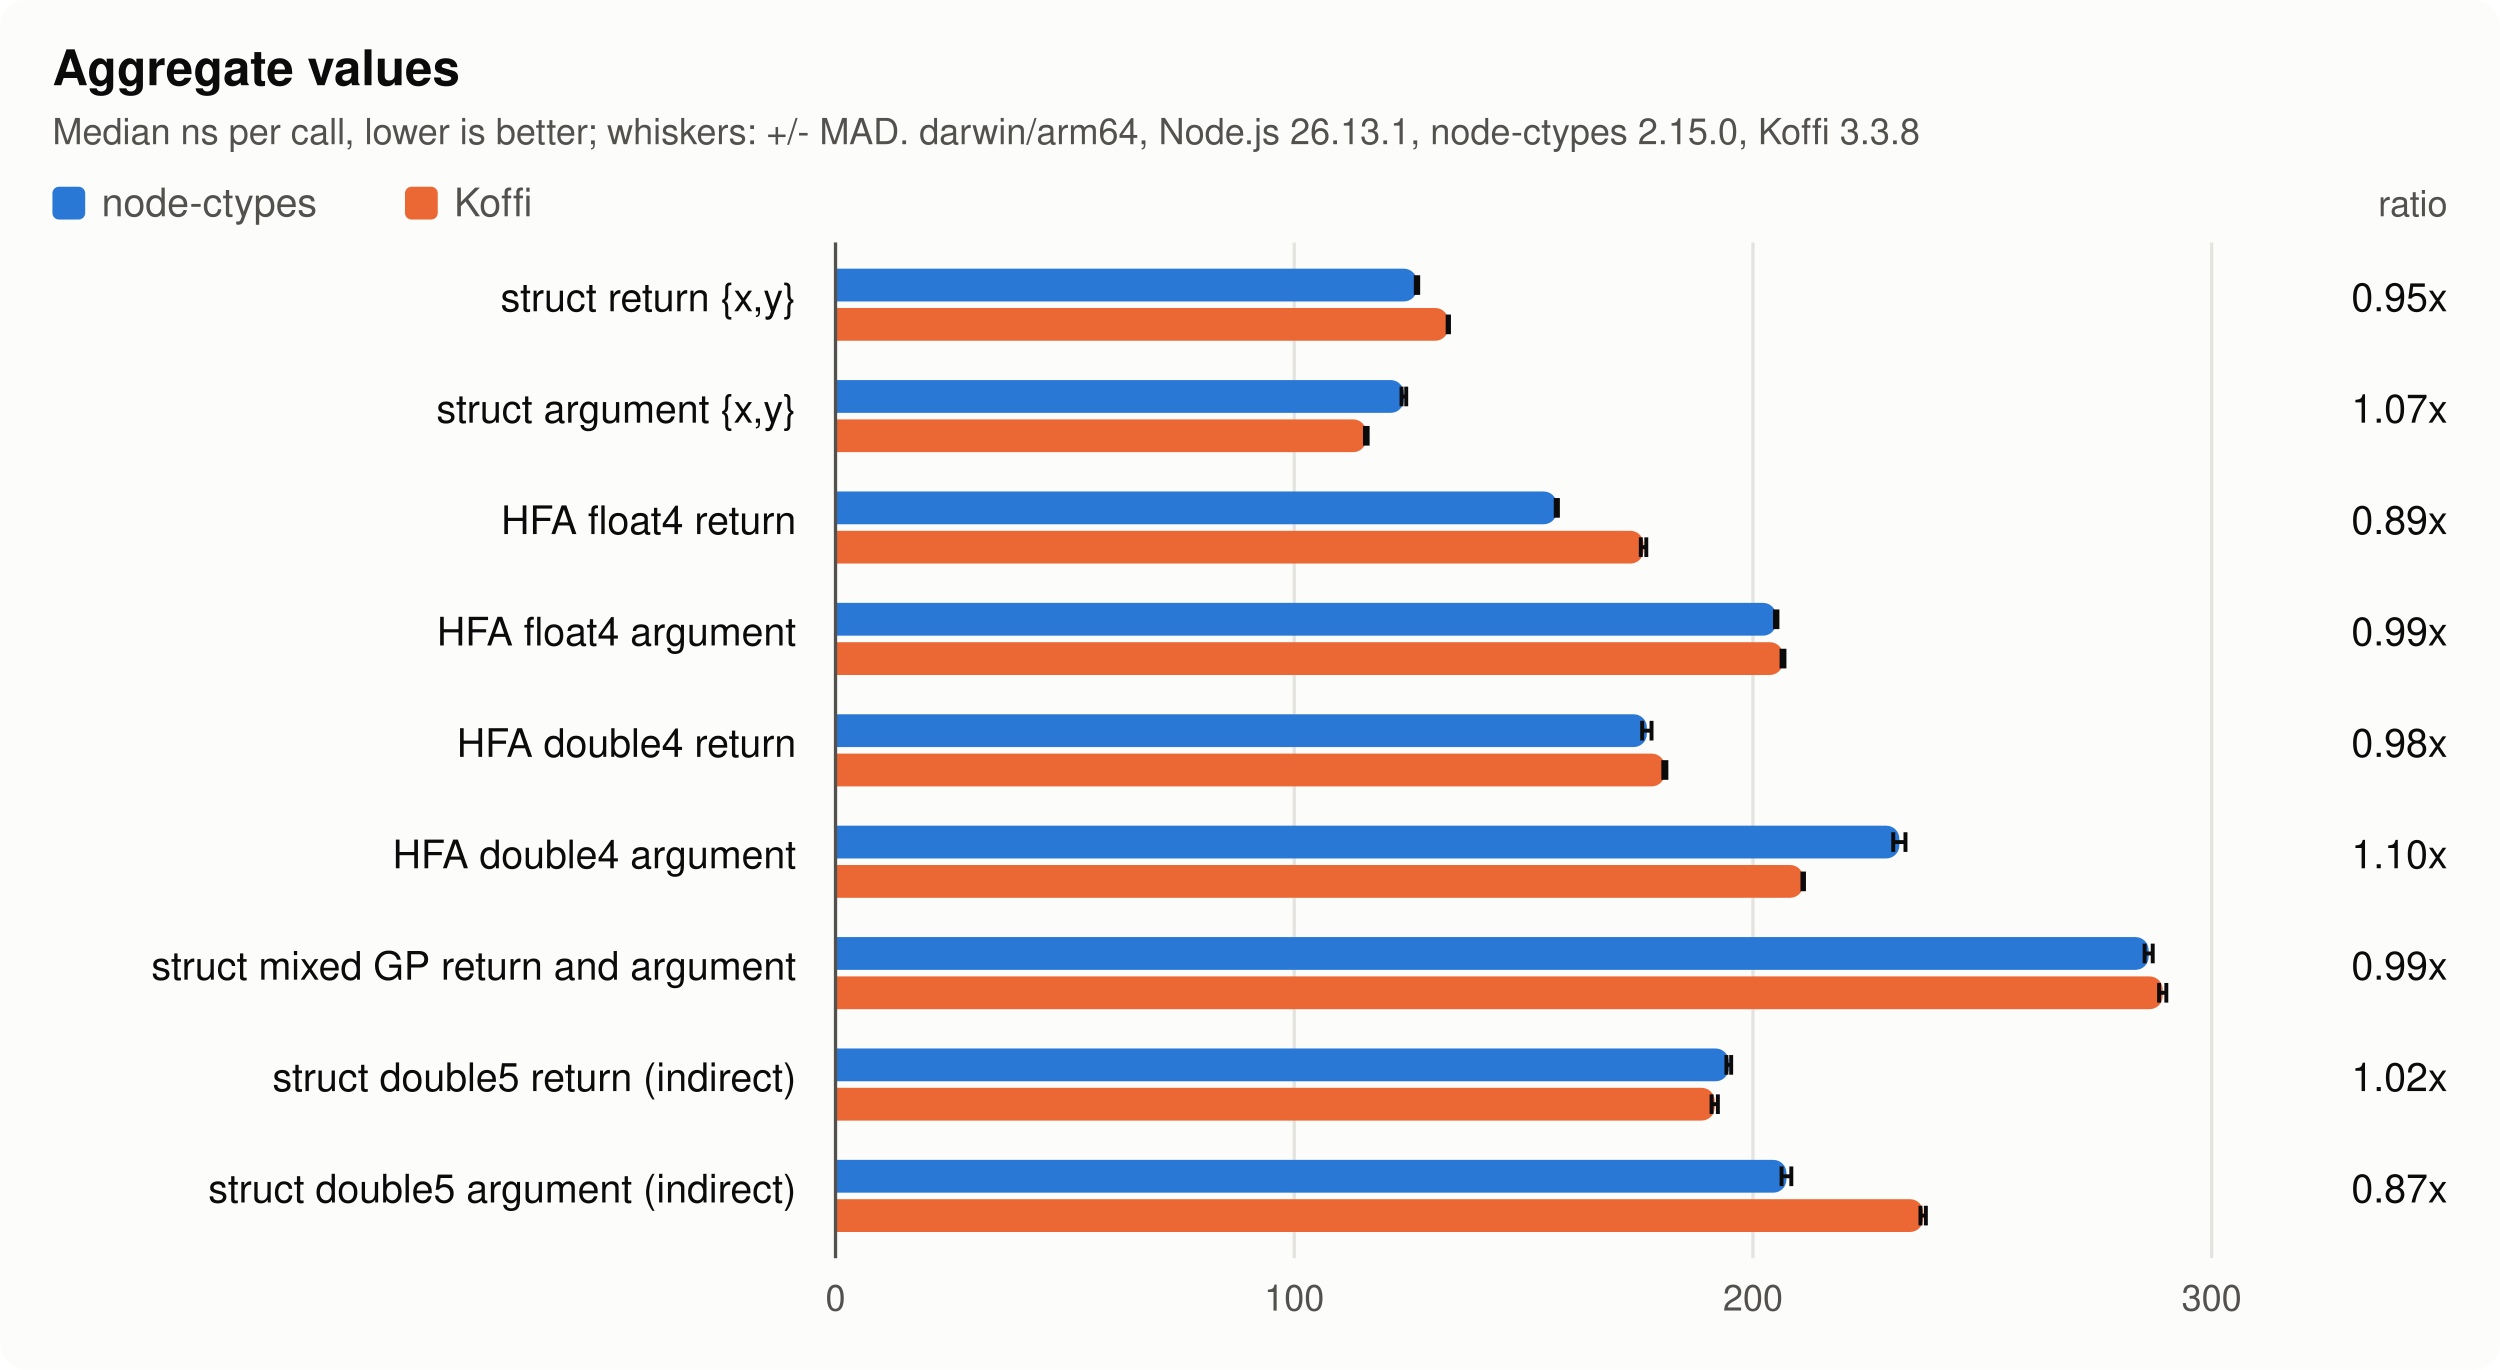
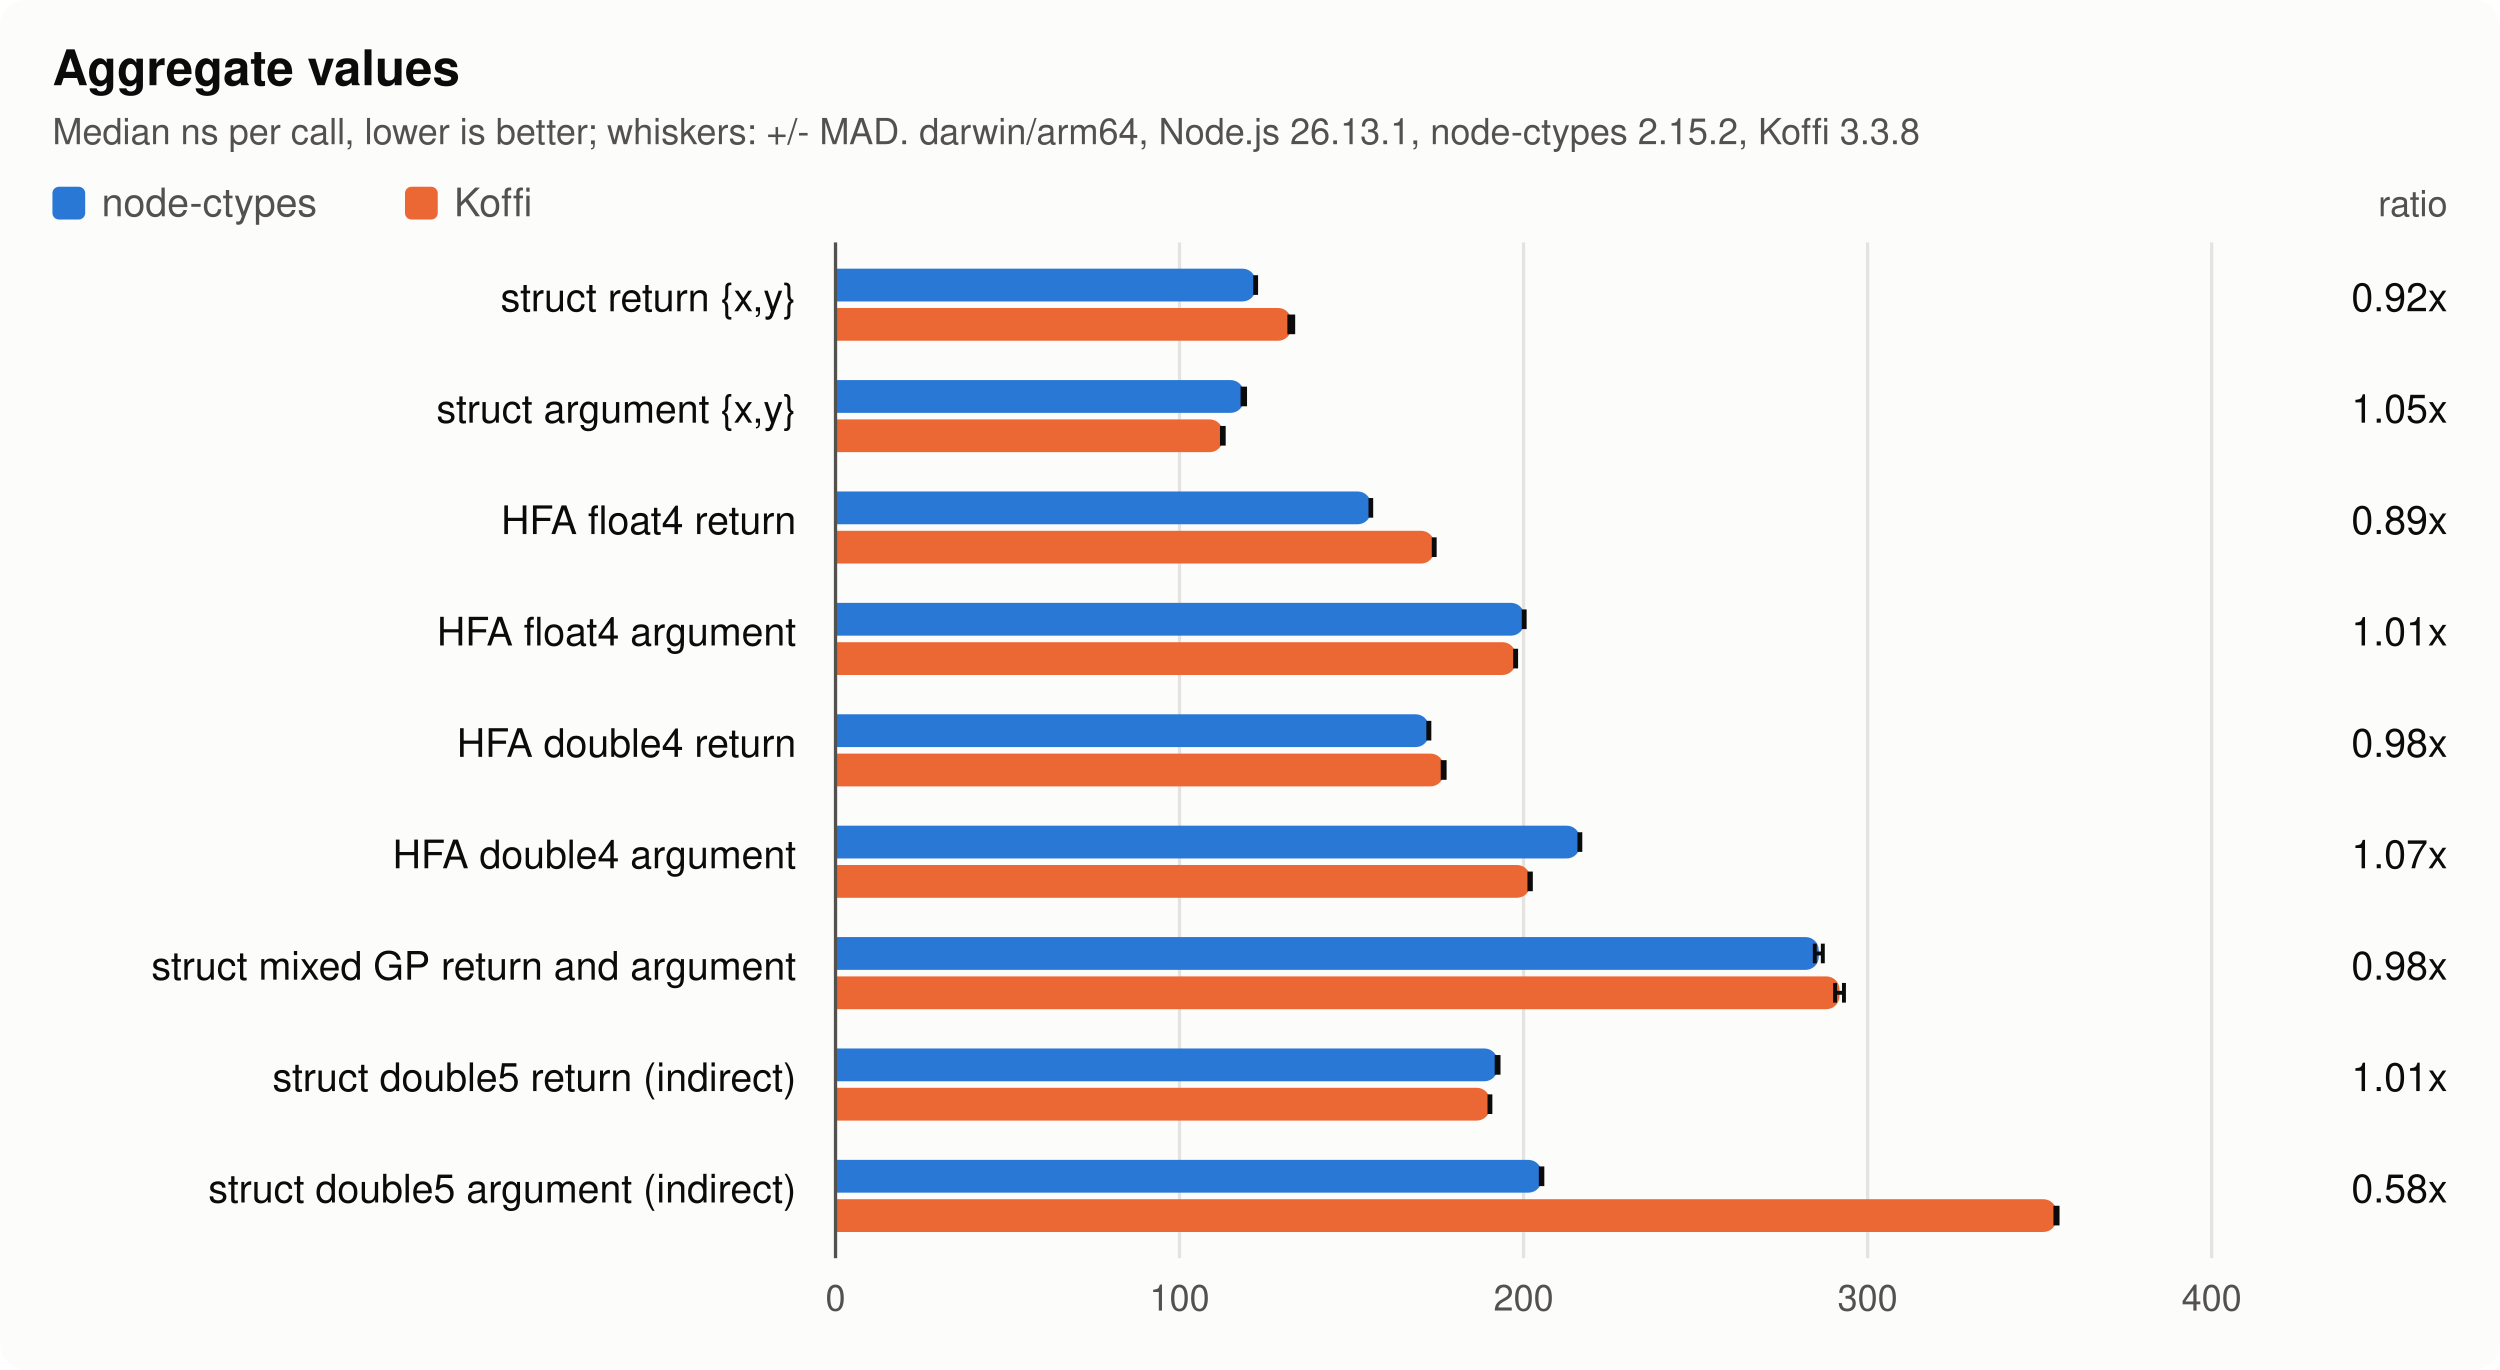
<svg xmlns="http://www.w3.org/2000/svg" width="763" height="418" viewBox="0 0 763 418" role="img" aria-label="Aggregate values: node-ctypes vs Koffi, ns per call">
  <style>
.surface { fill: #fcfcfb; } .primary { fill: #0b0b0b; } .secondary { fill: #52514e; }
.ctypes { fill: #2a78d6; } .other { fill: #eb6834; }
.grid { stroke: #e4e3df; stroke-width: 1; } .baseline { stroke: #52514e; stroke-width: 1; }
.whisker { stroke: #0b0b0b; stroke-width: 1.2; }
text { font: 12px -apple-system, BlinkMacSystemFont, "Segoe UI", Helvetica, Arial, sans-serif; }
.title { font-size: 15px; font-weight: 600; } .small { font-size: 11px; } .group { font-weight: 600; }
.value { font-variant-numeric: tabular-nums; }
@media (prefers-color-scheme: dark) {
  .surface { fill: #1a1a19; } .primary { fill: #f0efec; } .secondary { fill: #c3c2b7; }
  .ctypes { fill: #3987e5; } .other { fill: #d95926; }
  .grid { stroke: #383835; } .baseline { stroke: #c3c2b7; } .whisker { stroke: #f0efec; }
}
</style>
  <rect class="surface" width="763" height="418" rx="8" />
  <text class="primary title" x="16" y="26">Aggregate values</text>
-   <text class="secondary small" x="16" y="44">Median ns per call, lower is better; whiskers: +/- MAD. darwin/arm64, Node.js 26.13.1, node-ctypes 2.15.0, Koffi 3.3.8</text>
+   <text class="secondary small" x="16" y="44">Median ns per call, lower is better; whiskers: +/- MAD. darwin/arm64, Node.js 26.13.1, node-ctypes 2.15.2, Koffi 3.3.8</text>
  <rect class="ctypes" x="16" y="57" width="10" height="10" rx="2" />
  <text class="secondary" x="31" y="66">node-ctypes</text>
  <rect class="other" x="123.6" y="57" width="10" height="10" rx="2" />
  <text class="secondary" x="138.6" y="66">Koffi</text>
  <text class="secondary small" x="747" y="66" text-anchor="end">ratio</text>
  <line class="grid" x1="255" y1="74" x2="255" y2="384" />
  <text class="secondary small value" x="255" y="400" text-anchor="middle">0</text>
-   <line class="grid" x1="395" y1="74" x2="395" y2="384" />
-   <text class="secondary small value" x="395" y="400" text-anchor="middle">100</text>
-   <line class="grid" x1="535" y1="74" x2="535" y2="384" />
-   <text class="secondary small value" x="535" y="400" text-anchor="middle">200</text>
+   <line class="grid" x1="360" y1="74" x2="360" y2="384" />
+   <text class="secondary small value" x="360" y="400" text-anchor="middle">100</text>
+   <line class="grid" x1="465" y1="74" x2="465" y2="384" />
+   <text class="secondary small value" x="465" y="400" text-anchor="middle">200</text>
+   <line class="grid" x1="570" y1="74" x2="570" y2="384" />
+   <text class="secondary small value" x="570" y="400" text-anchor="middle">300</text>
  <line class="grid" x1="675" y1="74" x2="675" y2="384" />
-   <text class="secondary small value" x="675" y="400" text-anchor="middle">300</text>
+   <text class="secondary small value" x="675" y="400" text-anchor="middle">400</text>
  <text class="primary" x="243" y="95" text-anchor="end">struct return {x,y}</text>
-   <path class="ctypes" d="M255,82h173.469a4,4 0 0 1 4,4v2a4,4 0 0 1 -4,4h-173.469z" />
-   <path class="whisker" d="M432.103,87H432.836M432.103,84v6M432.836,84v6" />
-   <path class="other" d="M255,94h183.03a4,4 0 0 1 4,4v2a4,4 0 0 1 -4,4h-183.03z" />
-   <path class="whisker" d="M441.825,99H442.235M441.825,96v6M442.235,96v6" />
-   <text class="primary value" x="747" y="95" text-anchor="end">0.95x</text>
+   <path class="ctypes" d="M255,82h124.226a4,4 0 0 1 4,4v2a4,4 0 0 1 -4,4h-124.226z" />
+   <path class="whisker" d="M383.086,87H383.367M383.086,84v6M383.367,84v6" />
+   <path class="other" d="M255,94h135.098a4,4 0 0 1 4,4v2a4,4 0 0 1 -4,4h-135.098z" />
+   <path class="whisker" d="M393.507,99H394.69M393.507,96v6M394.69,96v6" />
+   <text class="primary value" x="747" y="95" text-anchor="end">0.92x</text>
  <text class="primary" x="243" y="129" text-anchor="end">struct argument {x,y}</text>
-   <path class="ctypes" d="M255,116h169.461a4,4 0 0 1 4,4v2a4,4 0 0 1 -4,4h-169.461z" />
-   <path class="whisker" d="M427.742,121H429.18M427.742,118v6M429.18,118v6" />
-   <path class="other" d="M255,128h157.995a4,4 0 0 1 4,4v2a4,4 0 0 1 -4,4h-157.995z" />
-   <path class="whisker" d="M416.579,133H417.412M416.579,130v6M417.412,130v6" />
-   <text class="primary value" x="747" y="129" text-anchor="end">1.07x</text>
+   <path class="ctypes" d="M255,116h120.608a4,4 0 0 1 4,4v2a4,4 0 0 1 -4,4h-120.608z" />
+   <path class="whisker" d="M379.222,121H379.994M379.222,118v6M379.994,118v6" />
+   <path class="other" d="M255,128h114.209a4,4 0 0 1 4,4v2a4,4 0 0 1 -4,4h-114.209z" />
+   <path class="whisker" d="M372.938,133H373.48M372.938,130v6M373.48,130v6" />
+   <text class="primary value" x="747" y="129" text-anchor="end">1.05x</text>
  <text class="primary" x="243" y="163" text-anchor="end">HFA float4 return</text>
-   <path class="ctypes" d="M255,150h216.139a4,4 0 0 1 4,4v2a4,4 0 0 1 -4,4h-216.139z" />
-   <path class="whisker" d="M474.805,155H475.474M474.805,152v6M475.474,152v6" />
-   <path class="other" d="M255,162h242.612a4,4 0 0 1 4,4v2a4,4 0 0 1 -4,4h-242.612z" />
-   <path class="whisker" d="M500.774,167H502.449M500.774,164v6M502.449,164v6" />
+   <path class="ctypes" d="M255,150h159.381a4,4 0 0 1 4,4v2a4,4 0 0 1 -4,4h-159.381z" />
+   <path class="whisker" d="M418.265,155H418.498M418.265,152v6M418.498,152v6" />
+   <path class="other" d="M255,162h178.72a4,4 0 0 1 4,4v2a4,4 0 0 1 -4,4h-178.72z" />
+   <path class="whisker" d="M437.576,167H437.865M437.576,164v6M437.865,164v6" />
  <text class="primary value" x="747" y="163" text-anchor="end">0.89x</text>
  <text class="primary" x="243" y="197" text-anchor="end">HFA float4 argument</text>
-   <path class="ctypes" d="M255,184h283.094a4,4 0 0 1 4,4v2a4,4 0 0 1 -4,4h-283.094z" />
-   <path class="whisker" d="M541.716,189H542.473M541.716,186v6M542.473,186v6" />
-   <path class="other" d="M255,196h285.171a4,4 0 0 1 4,4v2a4,4 0 0 1 -4,4h-285.171z" />
-   <path class="whisker" d="M543.726,201H544.617M543.726,198v6M544.617,198v6" />
-   <text class="primary value" x="747" y="197" text-anchor="end">0.99x</text>
+   <path class="ctypes" d="M255,184h206.187a4,4 0 0 1 4,4v2a4,4 0 0 1 -4,4h-206.187z" />
+   <path class="whisker" d="M465.042,189H465.332M465.042,186v6M465.332,186v6" />
+   <path class="other" d="M255,196h203.572a4,4 0 0 1 4,4v2a4,4 0 0 1 -4,4h-203.572z" />
+   <path class="whisker" d="M462.424,201H462.72M462.424,198v6M462.72,198v6" />
+   <text class="primary value" x="747" y="197" text-anchor="end">1.01x</text>
  <text class="primary" x="243" y="231" text-anchor="end">HFA double4 return</text>
-   <path class="ctypes" d="M255,218h243.618a4,4 0 0 1 4,4v2a4,4 0 0 1 -4,4h-243.618z" />
-   <path class="whisker" d="M501.189,223H504.047M501.189,220v6M504.047,220v6" />
-   <path class="other" d="M255,230h249.112a4,4 0 0 1 4,4v2a4,4 0 0 1 -4,4h-249.112z" />
-   <path class="whisker" d="M507.64,235H508.583M507.64,232v6M508.583,232v6" />
+   <path class="ctypes" d="M255,218h177.082a4,4 0 0 1 4,4v2a4,4 0 0 1 -4,4h-177.082z" />
+   <path class="whisker" d="M435.921,223H436.242M435.921,220v6M436.242,220v6" />
+   <path class="other" d="M255,230h181.607a4,4 0 0 1 4,4v2a4,4 0 0 1 -4,4h-181.607z" />
+   <path class="whisker" d="M440.307,235H440.907M440.307,232v6M440.907,232v6" />
  <text class="primary value" x="747" y="231" text-anchor="end">0.98x</text>
  <text class="primary" x="243" y="265" text-anchor="end">HFA double4 argument</text>
-   <path class="ctypes" d="M255,252h320.687a4,4 0 0 1 4,4v2a4,4 0 0 1 -4,4h-320.687z" />
-   <path class="whisker" d="M577.823,257H581.55M577.823,254v6M581.55,254v6" />
-   <path class="other" d="M255,264h291.341a4,4 0 0 1 4,4v2a4,4 0 0 1 -4,4h-291.341z" />
-   <path class="whisker" d="M550.102,269H550.58M550.102,266v6M550.58,266v6" />
-   <text class="primary value" x="747" y="265" text-anchor="end">1.10x</text>
+   <path class="ctypes" d="M255,252h223.178a4,4 0 0 1 4,4v2a4,4 0 0 1 -4,4h-223.178z" />
+   <path class="whisker" d="M482.041,257H482.315M482.041,254v6M482.315,254v6" />
+   <path class="other" d="M255,264h207.997a4,4 0 0 1 4,4v2a4,4 0 0 1 -4,4h-207.997z" />
+   <path class="whisker" d="M466.779,269H467.215M466.779,266v6M467.215,266v6" />
+   <text class="primary value" x="747" y="265" text-anchor="end">1.07x</text>
  <text class="primary" x="243" y="299" text-anchor="end">struct mixed GP return and argument</text>
-   <path class="ctypes" d="M255,286h396.776a4,4 0 0 1 4,4v2a4,4 0 0 1 -4,4h-396.776z" />
-   <path class="whisker" d="M654.543,291H657.01M654.543,288v6M657.01,288v6" />
-   <path class="other" d="M255,298h401.056a4,4 0 0 1 4,4v2a4,4 0 0 1 -4,4h-401.056z" />
-   <path class="whisker" d="M658.951,303H661.162M658.951,300v6M661.162,300v6" />
-   <text class="primary value" x="747" y="299" text-anchor="end">0.99x</text>
+   <path class="ctypes" d="M255,286h296.097a4,4 0 0 1 4,4v2a4,4 0 0 1 -4,4h-296.097z" />
+   <path class="whisker" d="M553.871,291H556.322M553.871,288v6M556.322,288v6" />
+   <path class="other" d="M255,298h302.423a4,4 0 0 1 4,4v2a4,4 0 0 1 -4,4h-302.423z" />
+   <path class="whisker" d="M560.072,303H562.774M560.072,300v6M562.774,300v6" />
+   <text class="primary value" x="747" y="299" text-anchor="end">0.98x</text>
  <text class="primary" x="243" y="333" text-anchor="end">struct double5 return (indirect)</text>
-   <path class="ctypes" d="M255,320h268.625a4,4 0 0 1 4,4v2a4,4 0 0 1 -4,4h-268.625z" />
-   <path class="whisker" d="M526.895,325H528.355M526.895,322v6M528.355,322v6" />
-   <path class="other" d="M255,332h264.333a4,4 0 0 1 4,4v2a4,4 0 0 1 -4,4h-264.333z" />
-   <path class="whisker" d="M522.373,337H524.294M522.373,334v6M524.294,334v6" />
-   <text class="primary value" x="747" y="333" text-anchor="end">1.02x</text>
+   <path class="ctypes" d="M255,320h198.067a4,4 0 0 1 4,4v2a4,4 0 0 1 -4,4h-198.067z" />
+   <path class="whisker" d="M456.778,325H457.356M456.778,322v6M457.356,322v6" />
+   <path class="other" d="M255,332h195.729a4,4 0 0 1 4,4v2a4,4 0 0 1 -4,4h-195.729z" />
+   <path class="whisker" d="M454.591,337H454.868M454.591,334v6M454.868,334v6" />
+   <text class="primary value" x="747" y="333" text-anchor="end">1.01x</text>
  <text class="primary" x="243" y="367" text-anchor="end">struct double5 argument (indirect)</text>
-   <path class="ctypes" d="M255,354h286.22a4,4 0 0 1 4,4v2a4,4 0 0 1 -4,4h-286.22z" />
-   <path class="whisker" d="M543.731,359H546.71M543.731,356v6M546.71,356v6" />
-   <path class="other" d="M255,366h327.948a4,4 0 0 1 4,4v2a4,4 0 0 1 -4,4h-327.948z" />
-   <path class="whisker" d="M586.125,371H587.771M586.125,368v6M587.771,368v6" />
-   <text class="primary value" x="747" y="367" text-anchor="end">0.87x</text>
+   <path class="ctypes" d="M255,354h211.49a4,4 0 0 1 4,4v2a4,4 0 0 1 -4,4h-211.49z" />
+   <path class="whisker" d="M470.249,359H470.731M470.249,356v6M470.731,356v6" />
+   <path class="other" d="M255,366h368.644a4,4 0 0 1 4,4v2a4,4 0 0 1 -4,4h-368.644z" />
+   <path class="whisker" d="M627.316,371H627.972M627.316,368v6M627.972,368v6" />
+   <text class="primary value" x="747" y="367" text-anchor="end">0.58x</text>
  <line class="baseline" x1="255" y1="74" x2="255" y2="384" />
</svg>
